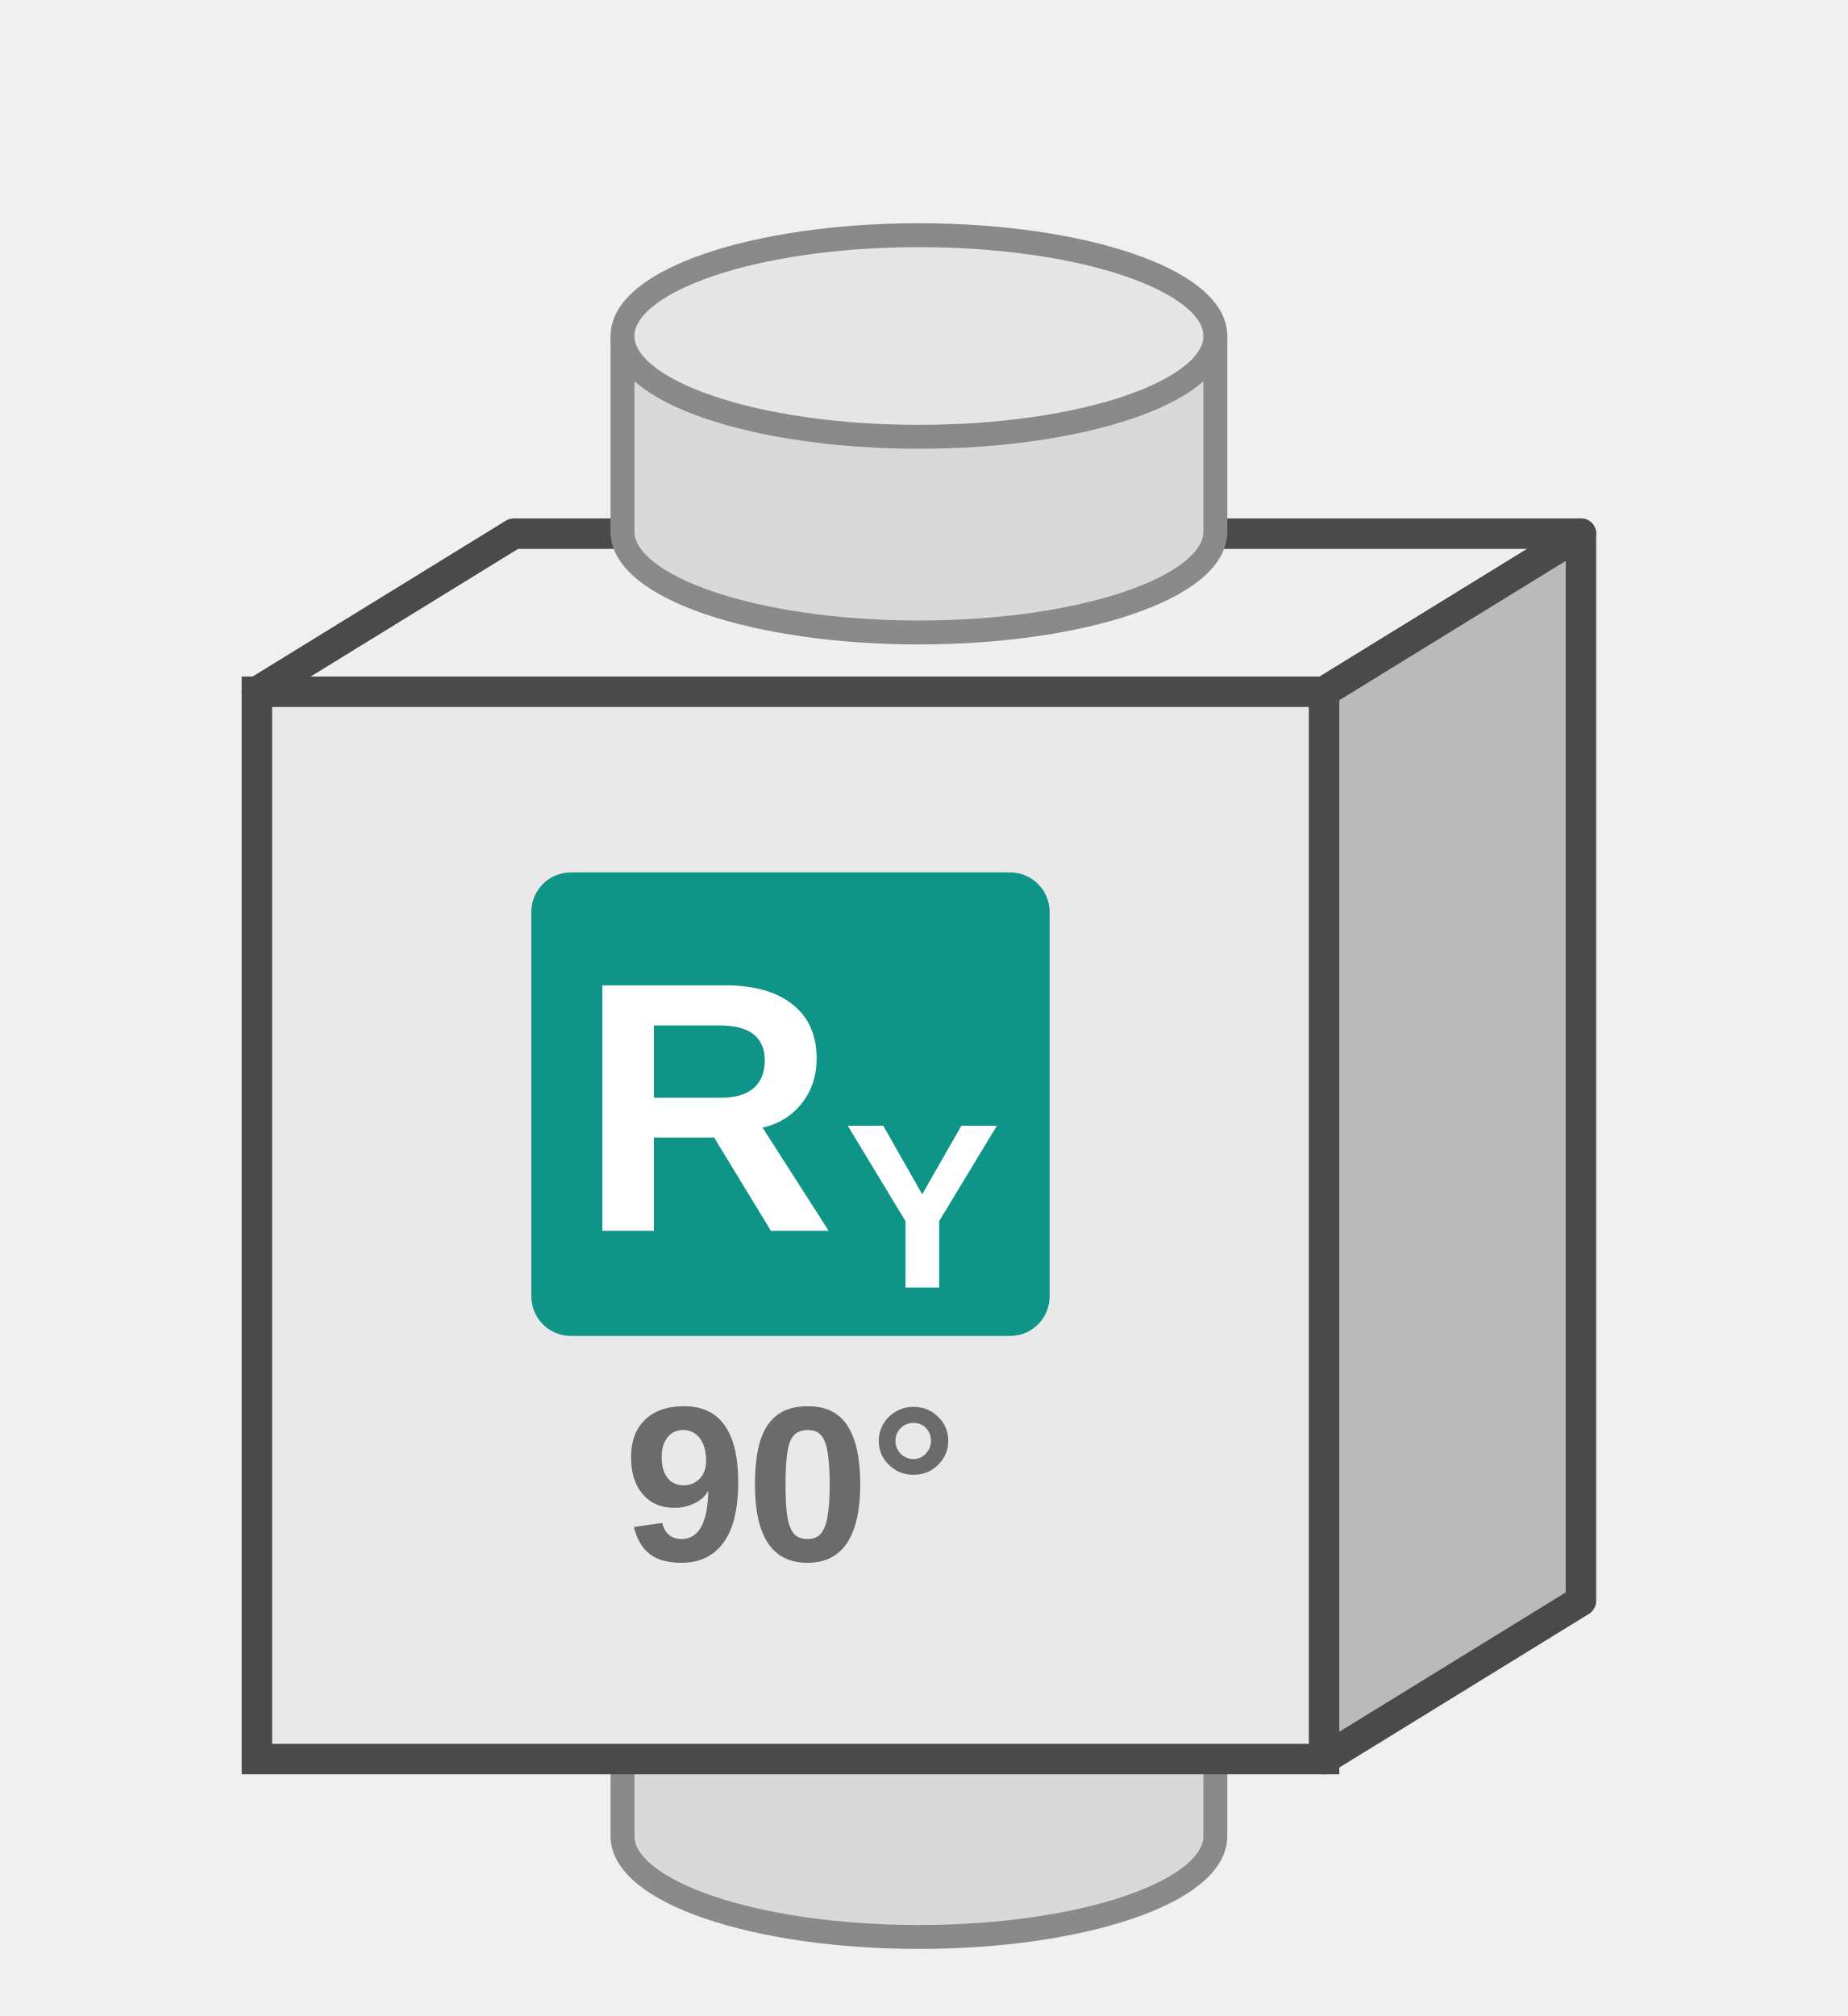
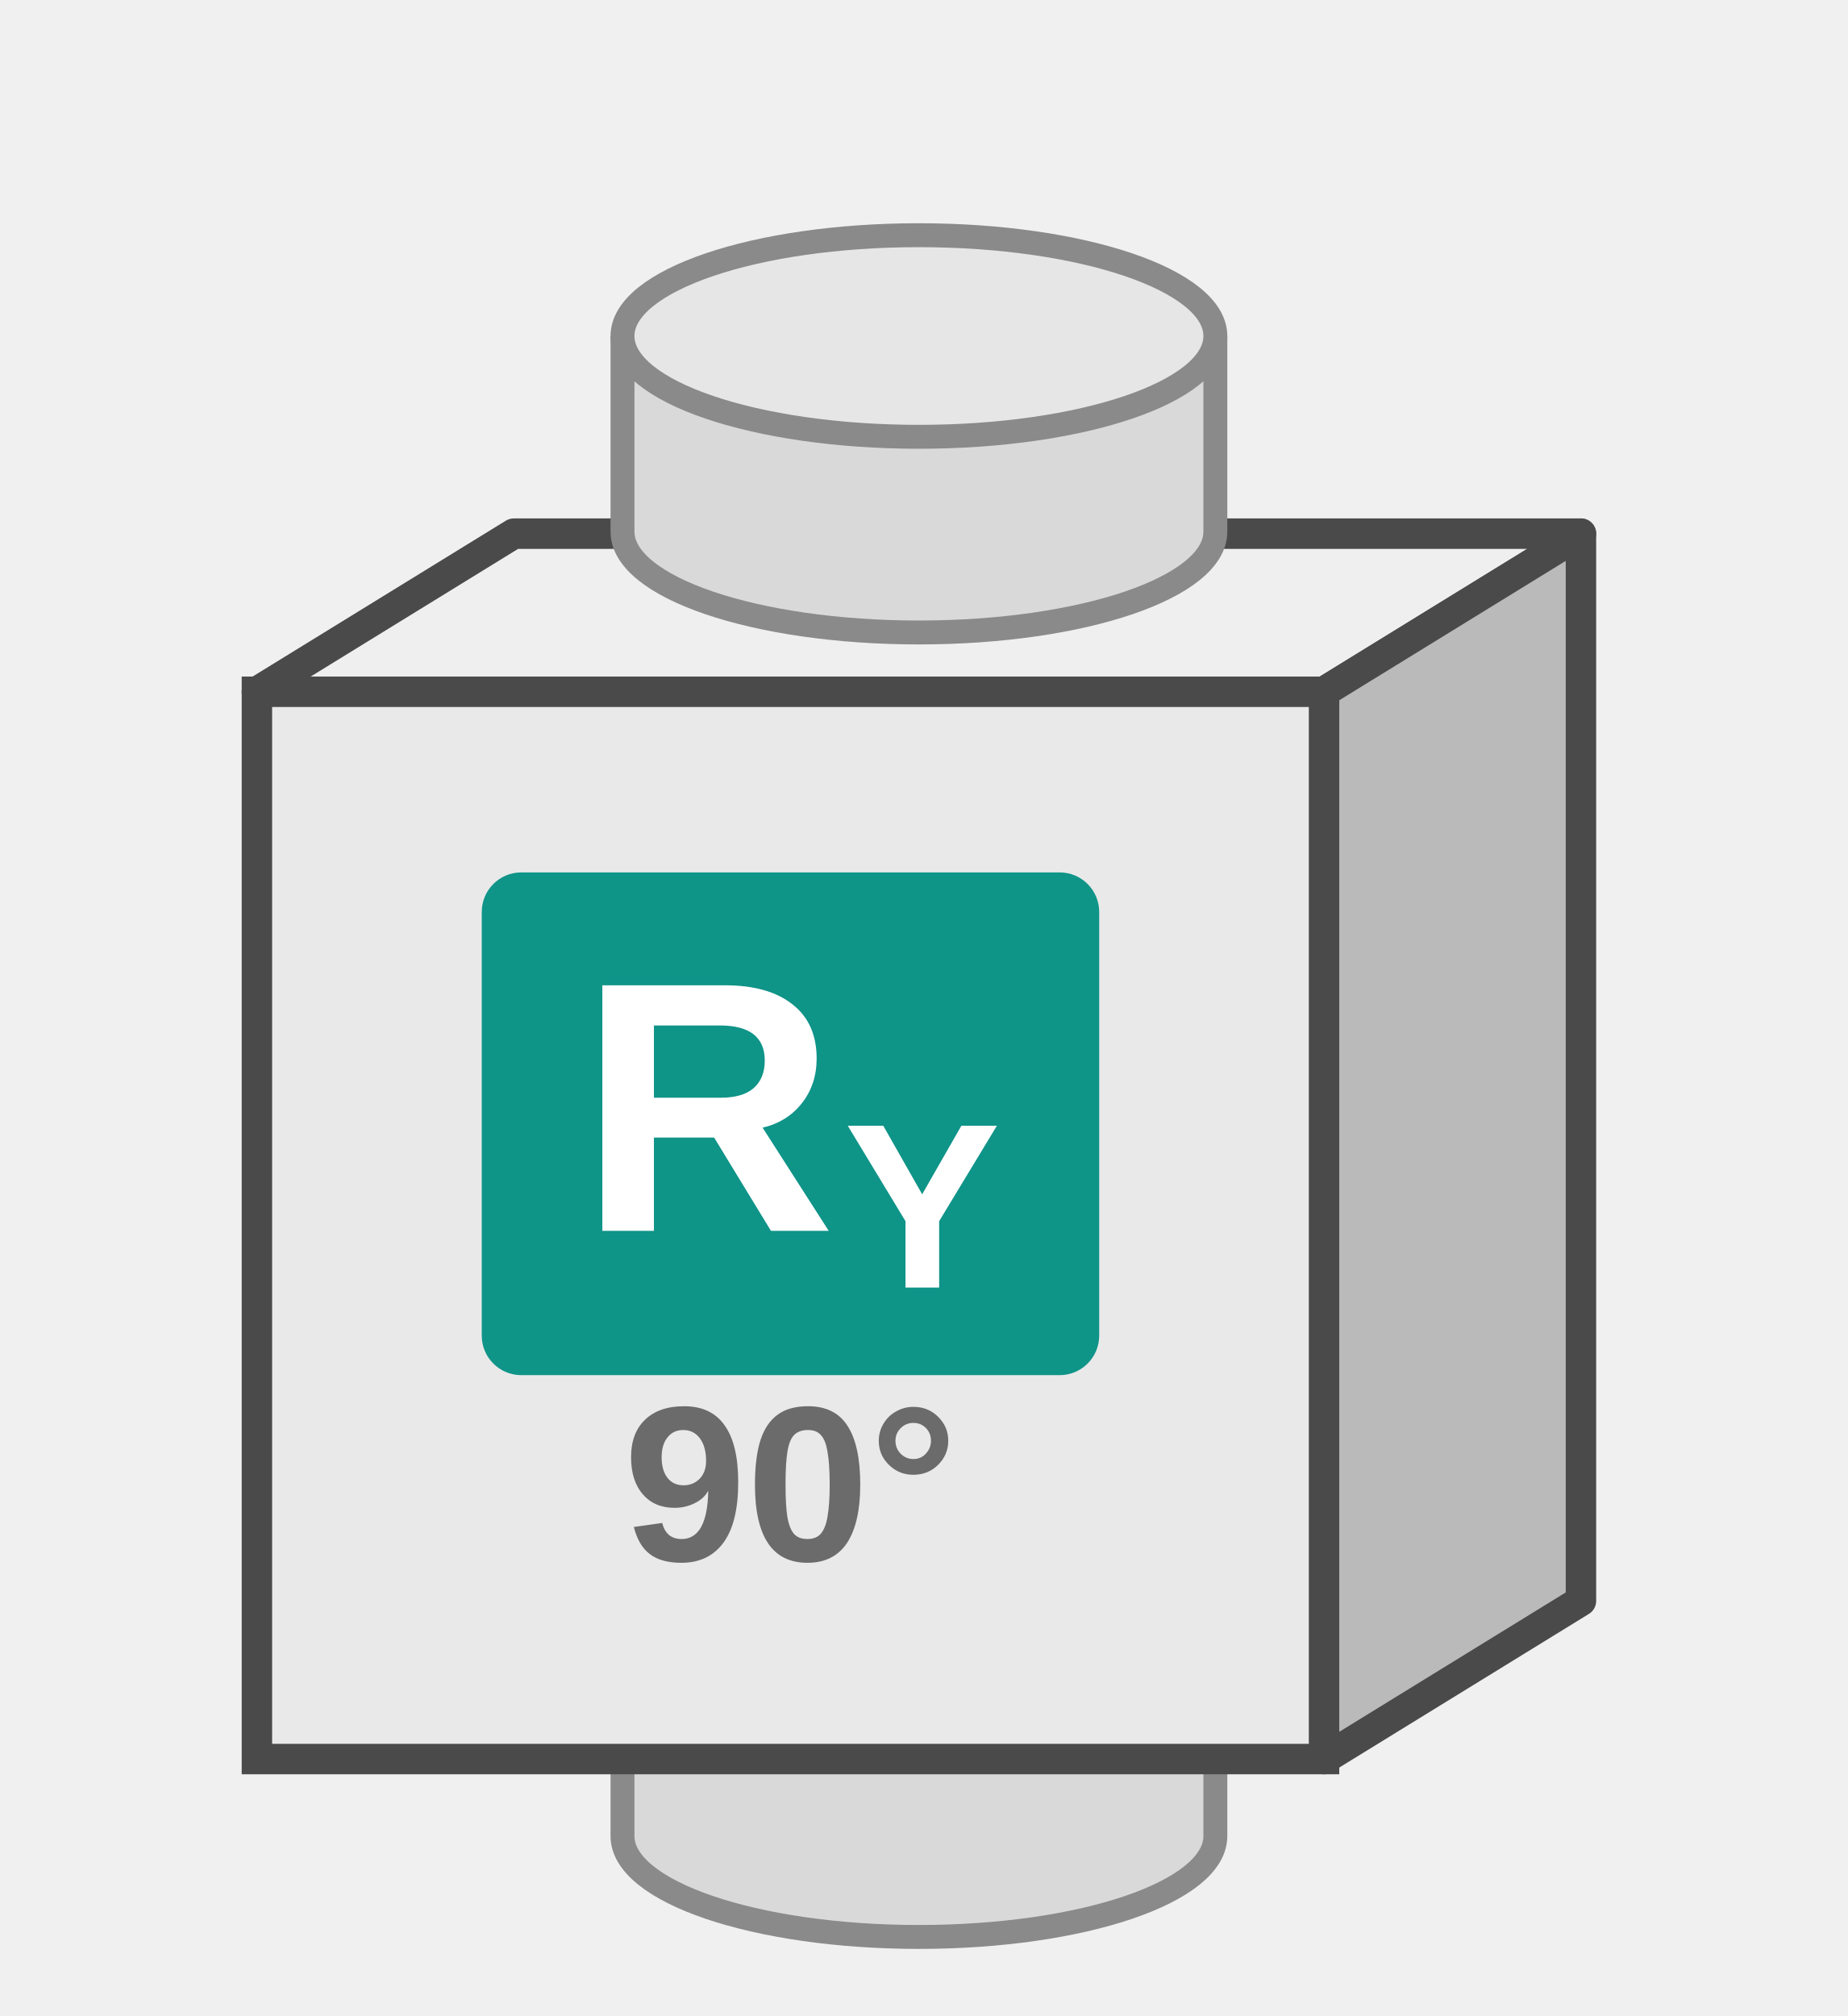
<svg xmlns="http://www.w3.org/2000/svg" viewBox="-46.5 -17 93.5 102" width="93.5" height="102" shape-rendering="geometricPrecision">
  <g>
    <g data-key="pipe:1:single:RY@1-1#0">
      <path d="M-15 68L-15 75.9A15 5.1 0 0 0 15 75.9L15 68" fill="#d9d9d9" stroke="#8a8a8a" stroke-width="1.21" />
    </g>
    <g data-key="single:RY@1-1#0">
      <path d="M-33.5 18L-20.5 10L33.5 10L20.5 18Z" fill="#efefef" stroke="#4a4a4a" stroke-width="1.54" stroke-linejoin="round" />
      <path d="M20.5 18L33.5 10L33.5 64L20.5 72Z" fill="#bababa" stroke="#4a4a4a" stroke-width="1.54" stroke-linejoin="round" />
      <rect x="-33.5" y="18" width="54" height="54" fill="#e9e9e9" stroke="#4a4a4a" stroke-width="1.54" />
-       <rect x="-19.612" y="27.14" width="26.225" height="23.452" rx="2" fill="#0f9488" />
+       <rect x="-22.122" y="27.14" width="31.244" height="25.436" rx="2" fill="#0f9488" />
      <text x="-10.709" y="45.271" text-anchor="middle" font-family="ui-sans-serif, system-ui, -apple-system, 'Helvetica Neue', Arial, sans-serif" font-size="18.04" font-weight="700" fill="#ffffff">R</text>
      <text x="-3.806" y="48.144" text-anchor="start" font-family="ui-sans-serif, system-ui, -apple-system, 'Helvetica Neue', Arial, sans-serif" font-size="11.906" font-weight="700" fill="#ffffff">Y</text>
      <text x="-6.5" y="61.959" text-anchor="middle" font-family="ui-sans-serif, system-ui, -apple-system, 'Helvetica Neue', Arial, sans-serif" font-size="11.185" font-weight="600" fill="#6b6b6b">90°</text>
    </g>
    <g data-key="pipe:1:n0">
      <path d="M-15 0L-15 9.9A15 5.1 0 0 0 15 9.9L15 0" fill="#d9d9d9" stroke="#8a8a8a" stroke-width="1.21" />
      <ellipse cx="0" cy="0" rx="15" ry="5.1" fill="#e6e6e6" stroke="#8a8a8a" stroke-width="1.21" />
    </g>
  </g>
</svg>
